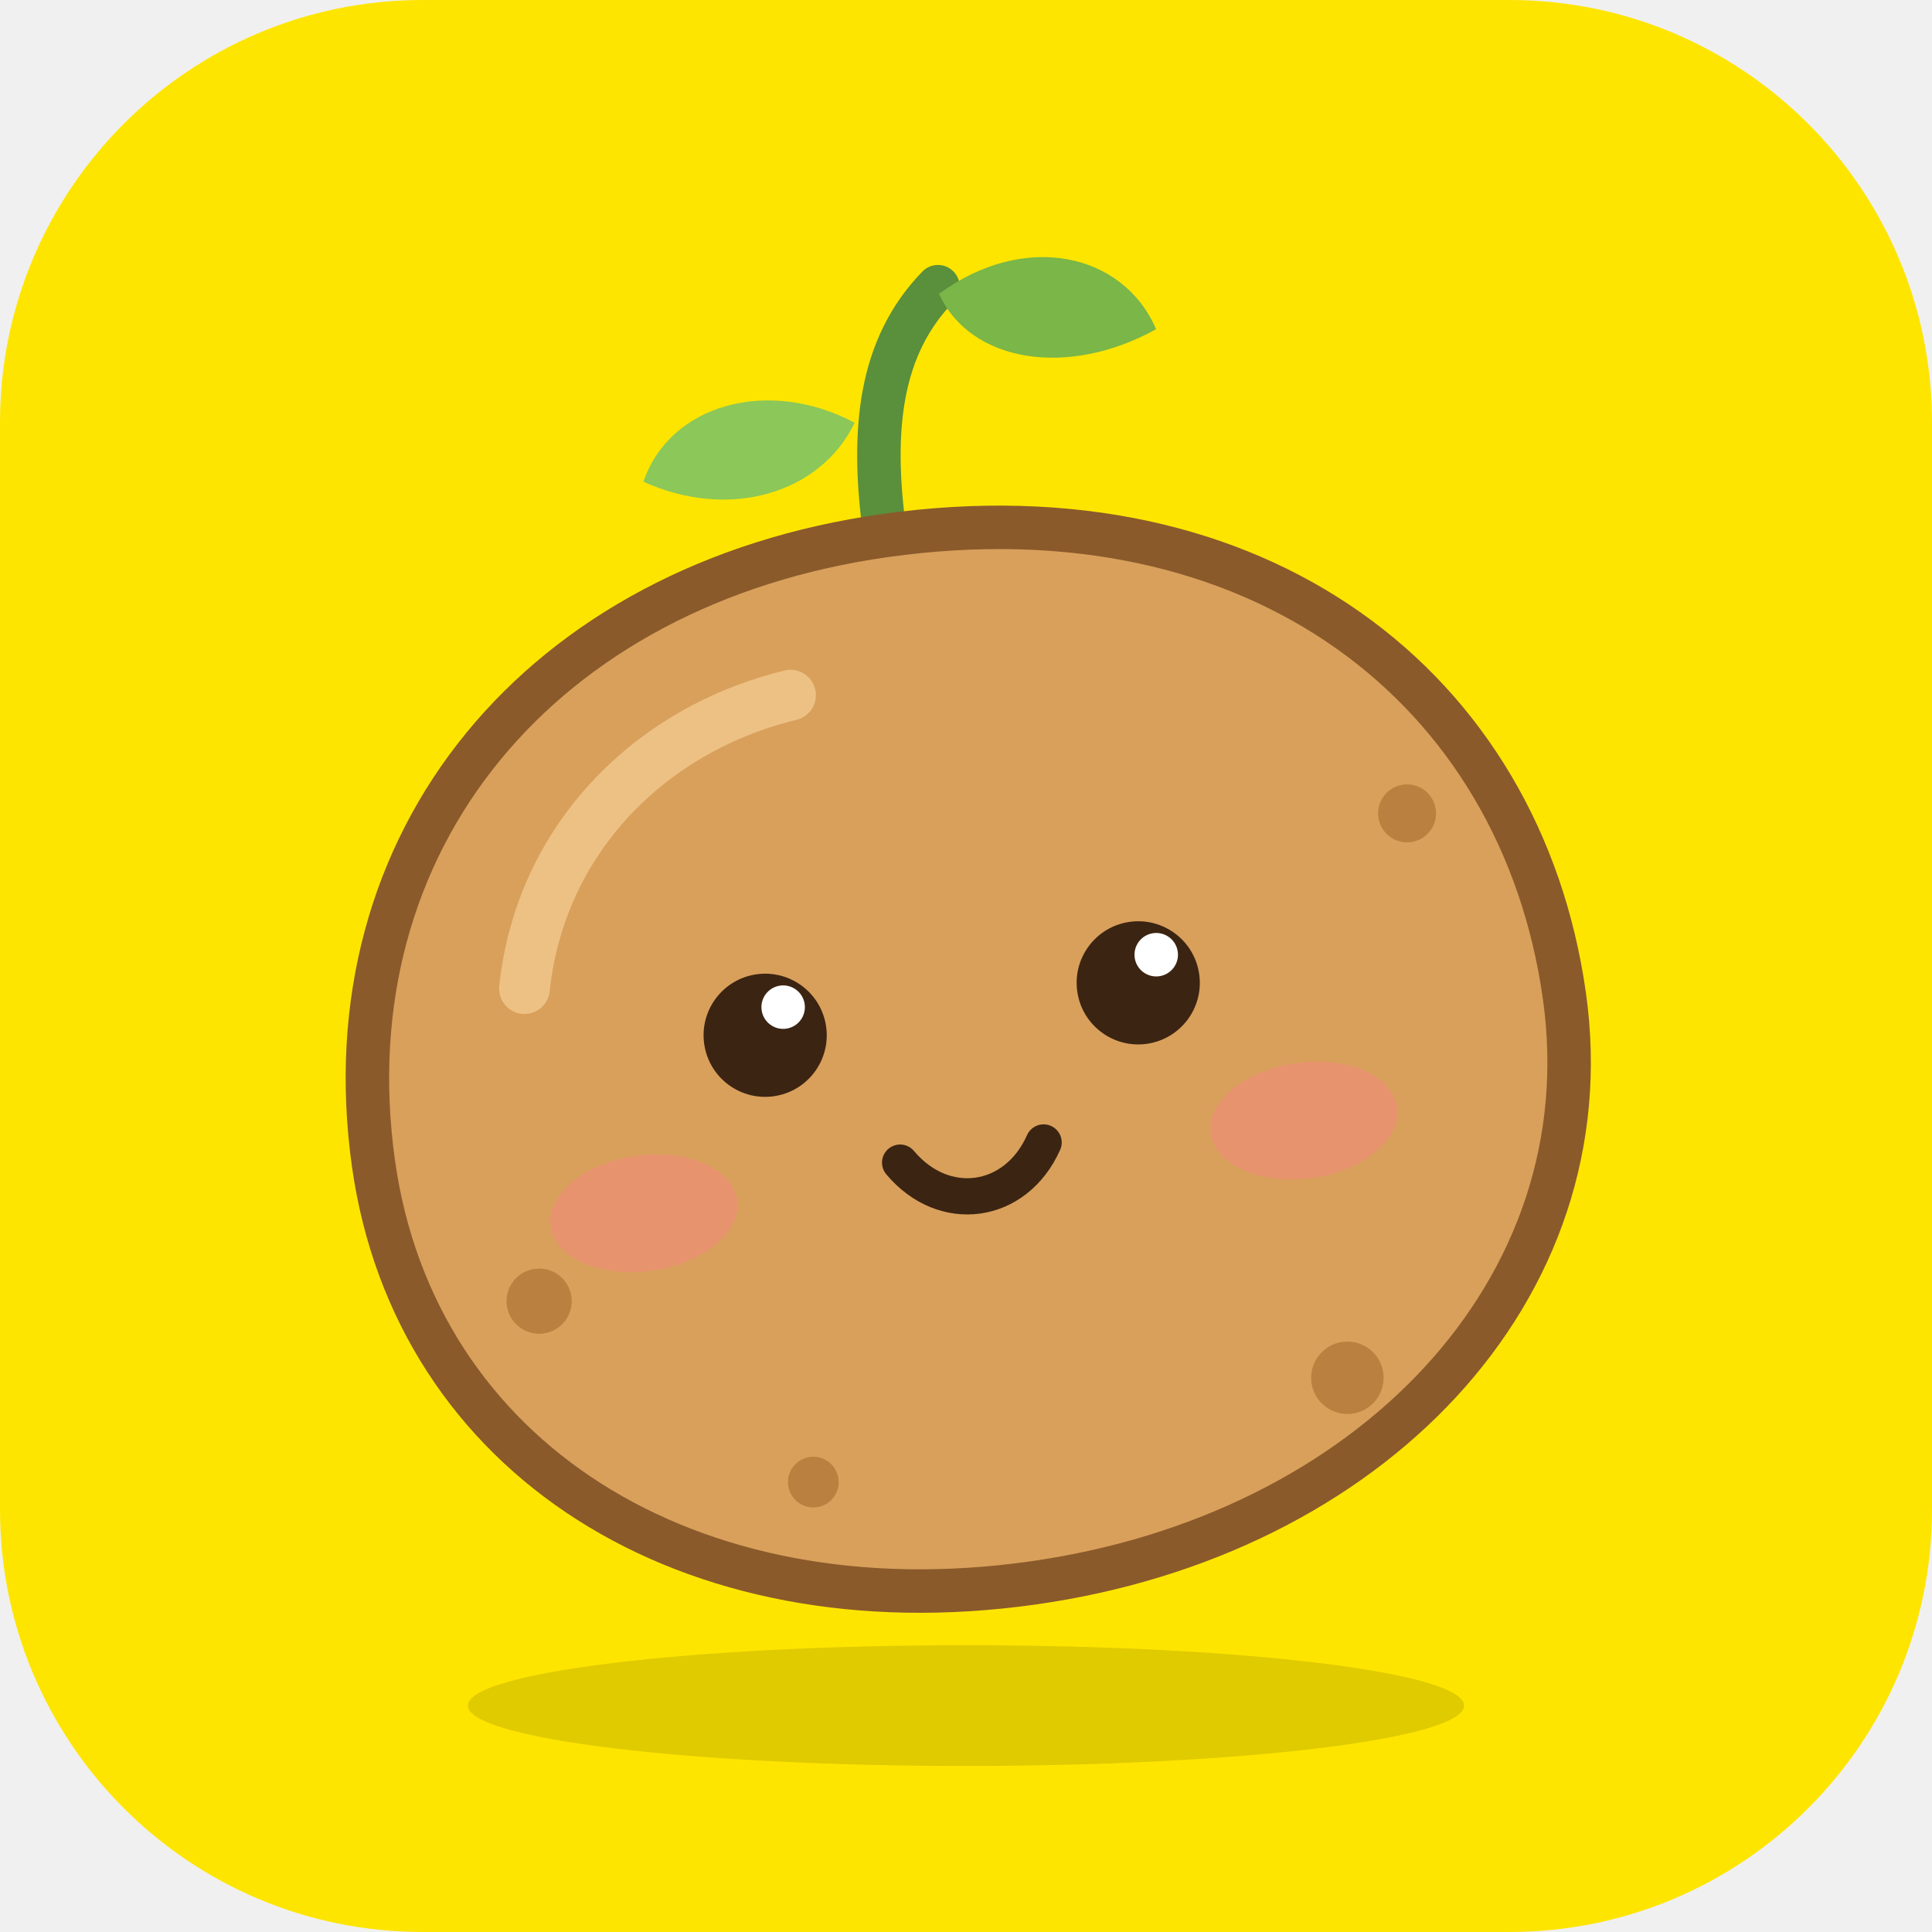
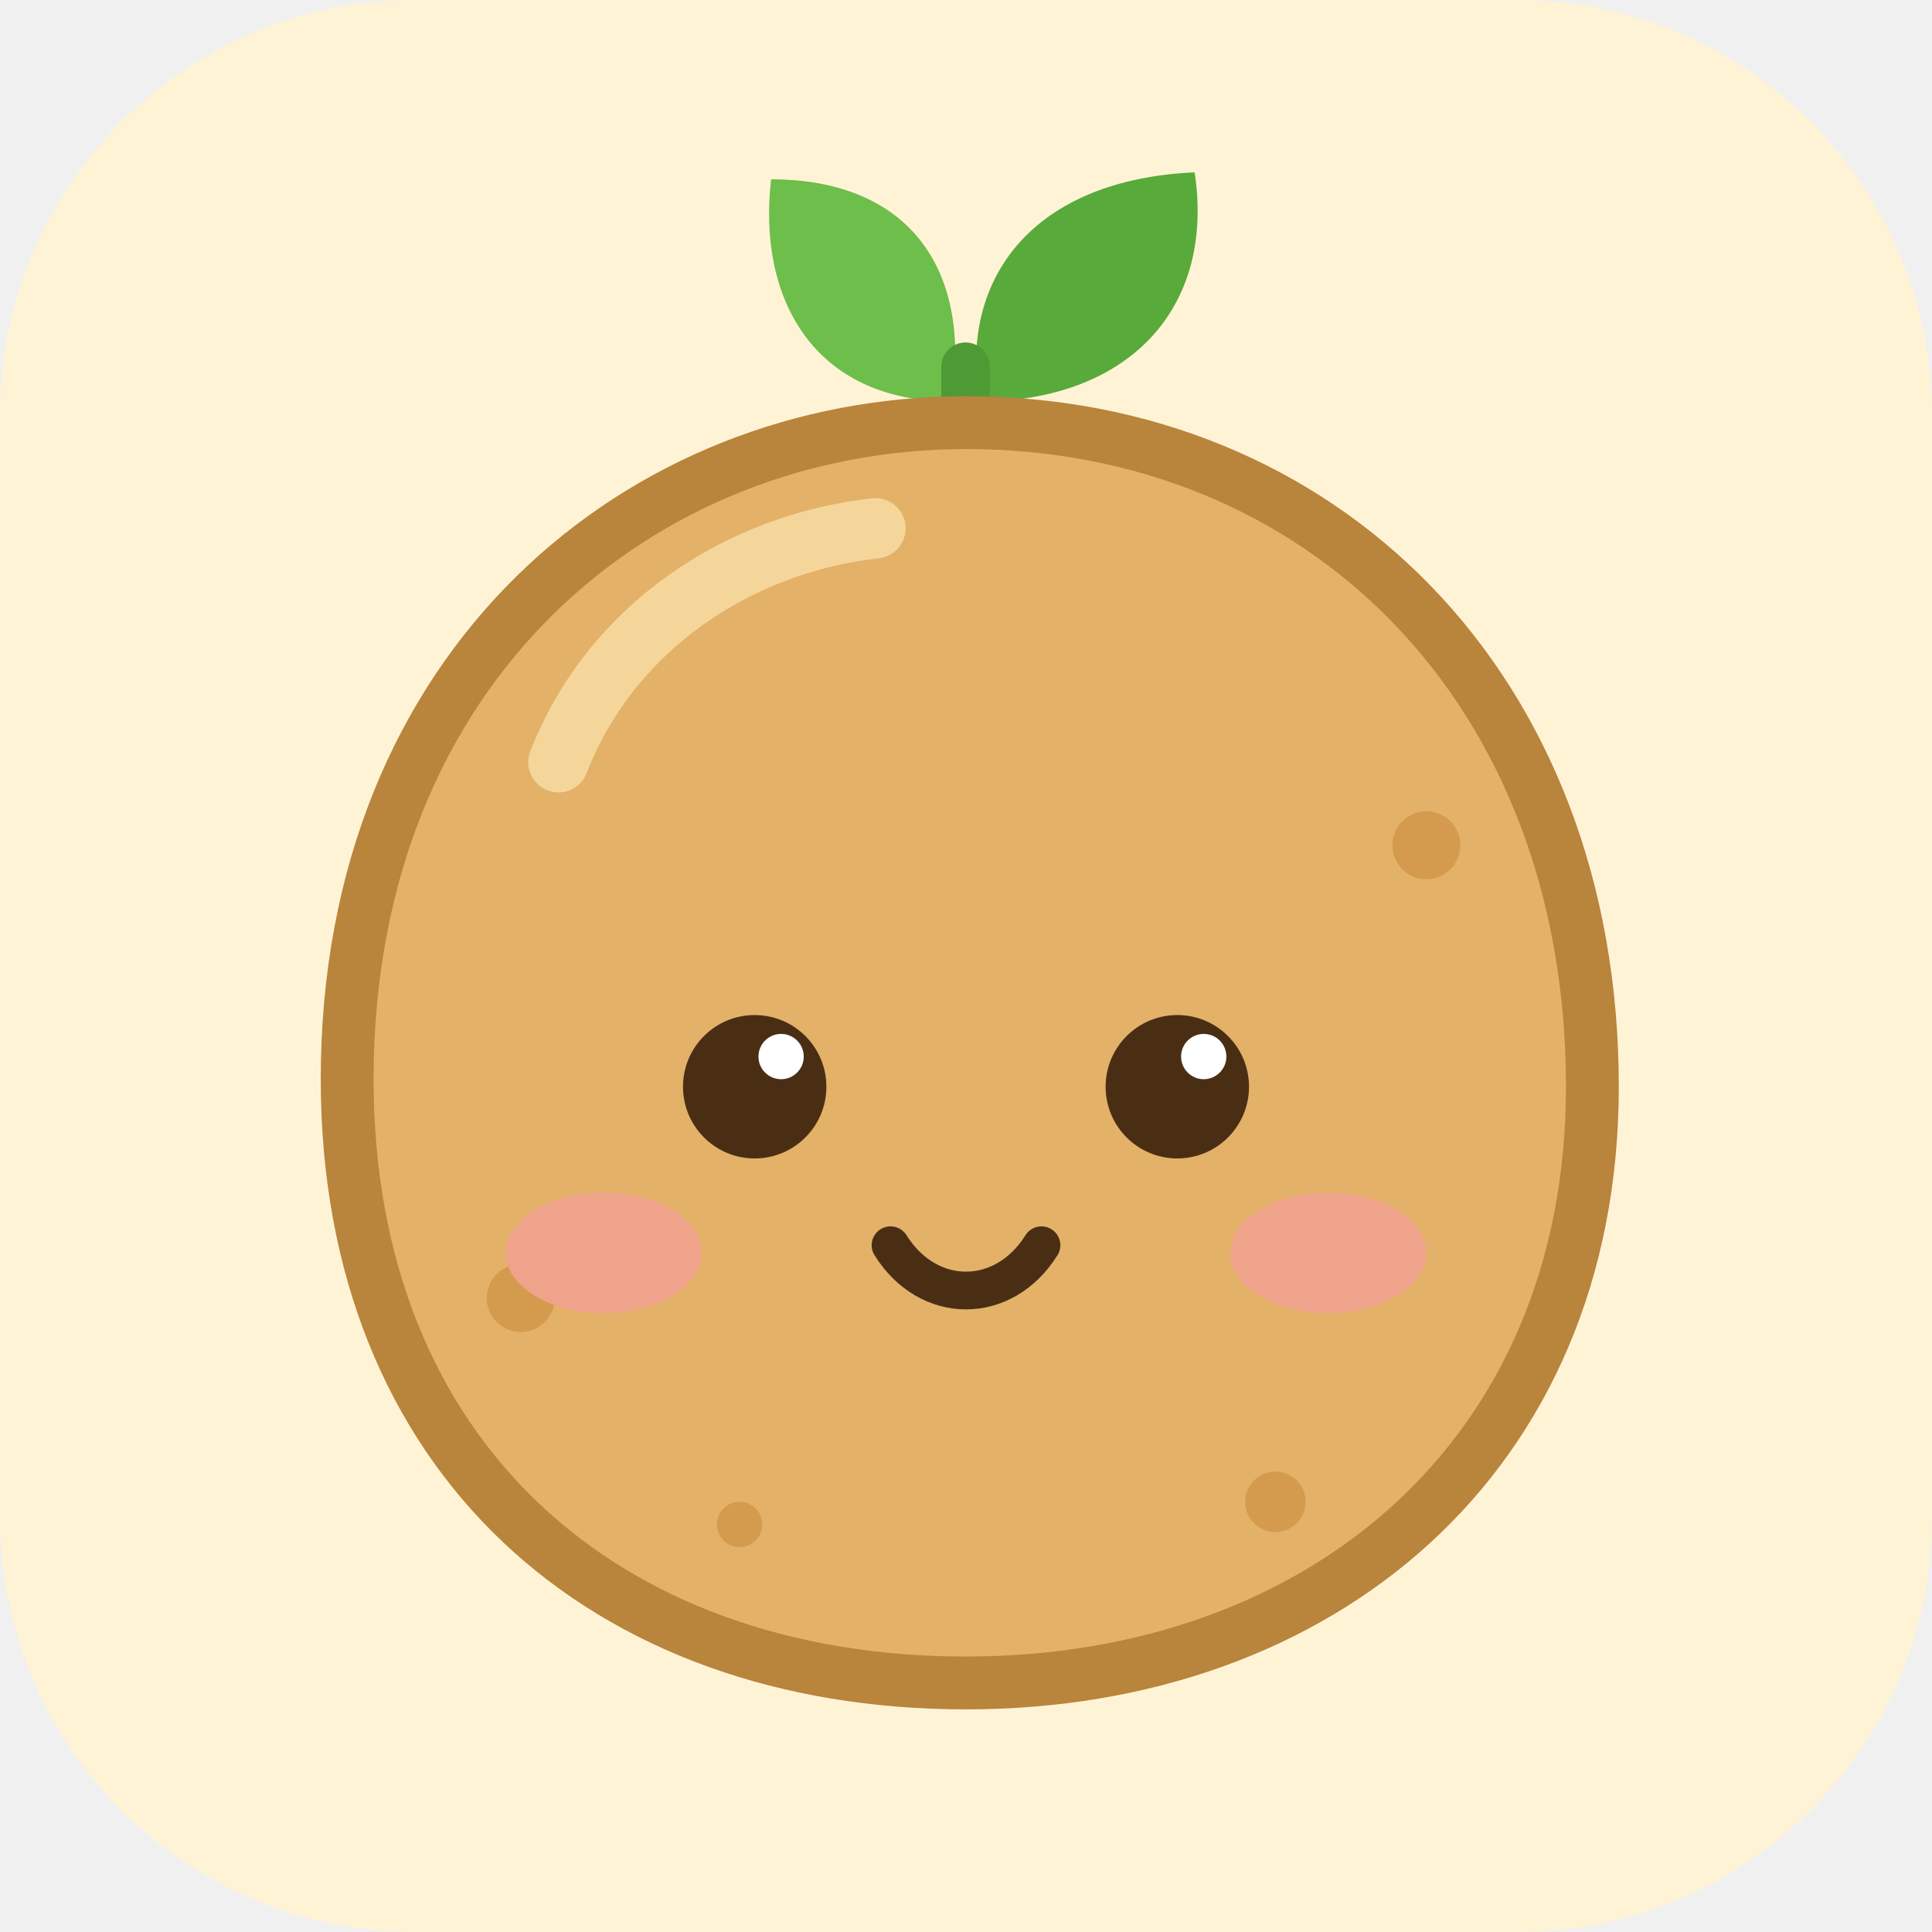
- <svg xmlns="http://www.w3.org/2000/svg" viewBox="0 0 512 512" width="512" height="512">
-   <rect width="512" height="512" rx="112" fill="#FEE500" />
-   <ellipse cx="256" cy="452" rx="132" ry="16" fill="#000" opacity=".12" />
-   <g transform="translate(256 250) scale(0.96) translate(-258 -254)">
-     <g transform="rotate(-8 256 286)">
-       <g transform="translate(0 12)">
-         <path d="M256 128c0-30 6-52 24-66" fill="none" stroke="#5a8f3c" stroke-width="12" stroke-linecap="round" />
-         <path d="M280 64c26-14 52-4 58 18-26 10-52 2-58-18z" fill="#7ab648" />
-         <path d="M252 96c-22-16-50-12-60 8 22 14 48 10 60-8z" fill="#8cc759" />
-       </g>
-       <path d="M92 292C92 202 160 140 256 140C360 140 424 206 424 292C424 374 350 432 256 432C160 432 92 374 92 292Z" fill="#d9a05b" stroke="#8a5a2b" stroke-width="12" stroke-linejoin="round" />
-       <path d="M140 250c10-40 44-66 84-70" fill="none" stroke="#f2c98f" stroke-width="14" stroke-linecap="round" opacity=".8" />
-       <circle cx="132" cy="336" r="9" fill="#b9803f" />
-       <circle cx="388" cy="236" r="8" fill="#b9803f" />
-       <circle cx="350" cy="388" r="10" fill="#b9803f" />
-       <circle cx="200" cy="396" r="7" fill="#b9803f" />
-       <circle cx="204" cy="272" r="17" fill="#3b2412" />
-       <circle cx="308" cy="272" r="17" fill="#3b2412" />
-       <circle cx="210" cy="265" r="6" fill="#fff" />
-       <circle cx="314" cy="265" r="6" fill="#fff" />
-       <ellipse cx="164" cy="316" rx="26" ry="16" fill="#f08a7a" opacity=".6" />
-       <ellipse cx="348" cy="316" rx="26" ry="16" fill="#f08a7a" opacity=".6" />
-       <path d="M236 312c10 16 30 16 40 0" fill="none" stroke="#3b2412" stroke-width="10" stroke-linecap="round" />
+ <svg xmlns="http://www.w3.org/2000/svg" viewBox="0 0 512 512">
+   <rect width="512" height="512" rx="110" fill="#FFF3D6" />
+   <g transform="translate(256 256) translate(-256 -250)">
+     <g transform="translate(197 36) scale(.92)">
+       <path d="M60,70C20,70 4,40 8,6C46,6 66,30 60,70Z" fill="#6DBE4A" />
+       <path d="M68,70C62,34 84,6 130,4C136,44 110,70 68,70Z" fill="#58AA3A" />
+       <path d="M64,60L64,96" fill="none" stroke="#4E9A35" stroke-width="14" stroke-linecap="round" />
    </g>
+     <path d="M92,280C92,170 170,106 256,106C350,106 422,176 422,282C422,380 350,440 256,440C160,440 92,380 92,280Z" fill="#E3B168" stroke="#B9843B" stroke-width="14" stroke-linejoin="round" />
+     <path d="M148,196C162,160 196,138 232,134" fill="none" stroke="#F5D69A" stroke-width="16" stroke-linecap="round" />
+     <circle cx="138" cy="338" r="9" fill="#D49A4E" />
+     <circle cx="378" cy="218" r="9" fill="#D49A4E" />
+     <circle cx="338" cy="392" r="8" fill="#D49A4E" />
+     <circle cx="196" cy="398" r="6" fill="#D49A4E" />
+     <circle cx="200" cy="282" r="19" fill="#4A2E14" />
+     <circle cx="312" cy="282" r="19" fill="#4A2E14" />
+     <circle cx="207" cy="274" r="6" fill="#fff" />
+     <circle cx="319" cy="274" r="6" fill="#fff" />
+     <ellipse cx="160" cy="326" rx="26" ry="16" fill="#EFA38A" />
+     <ellipse cx="352" cy="326" rx="26" ry="16" fill="#EFA38A" />
+     <path d="M236,324c10,16 30,16 40,0" fill="none" stroke="#4A2E14" stroke-width="10" stroke-linecap="round" />
  </g>
</svg>
